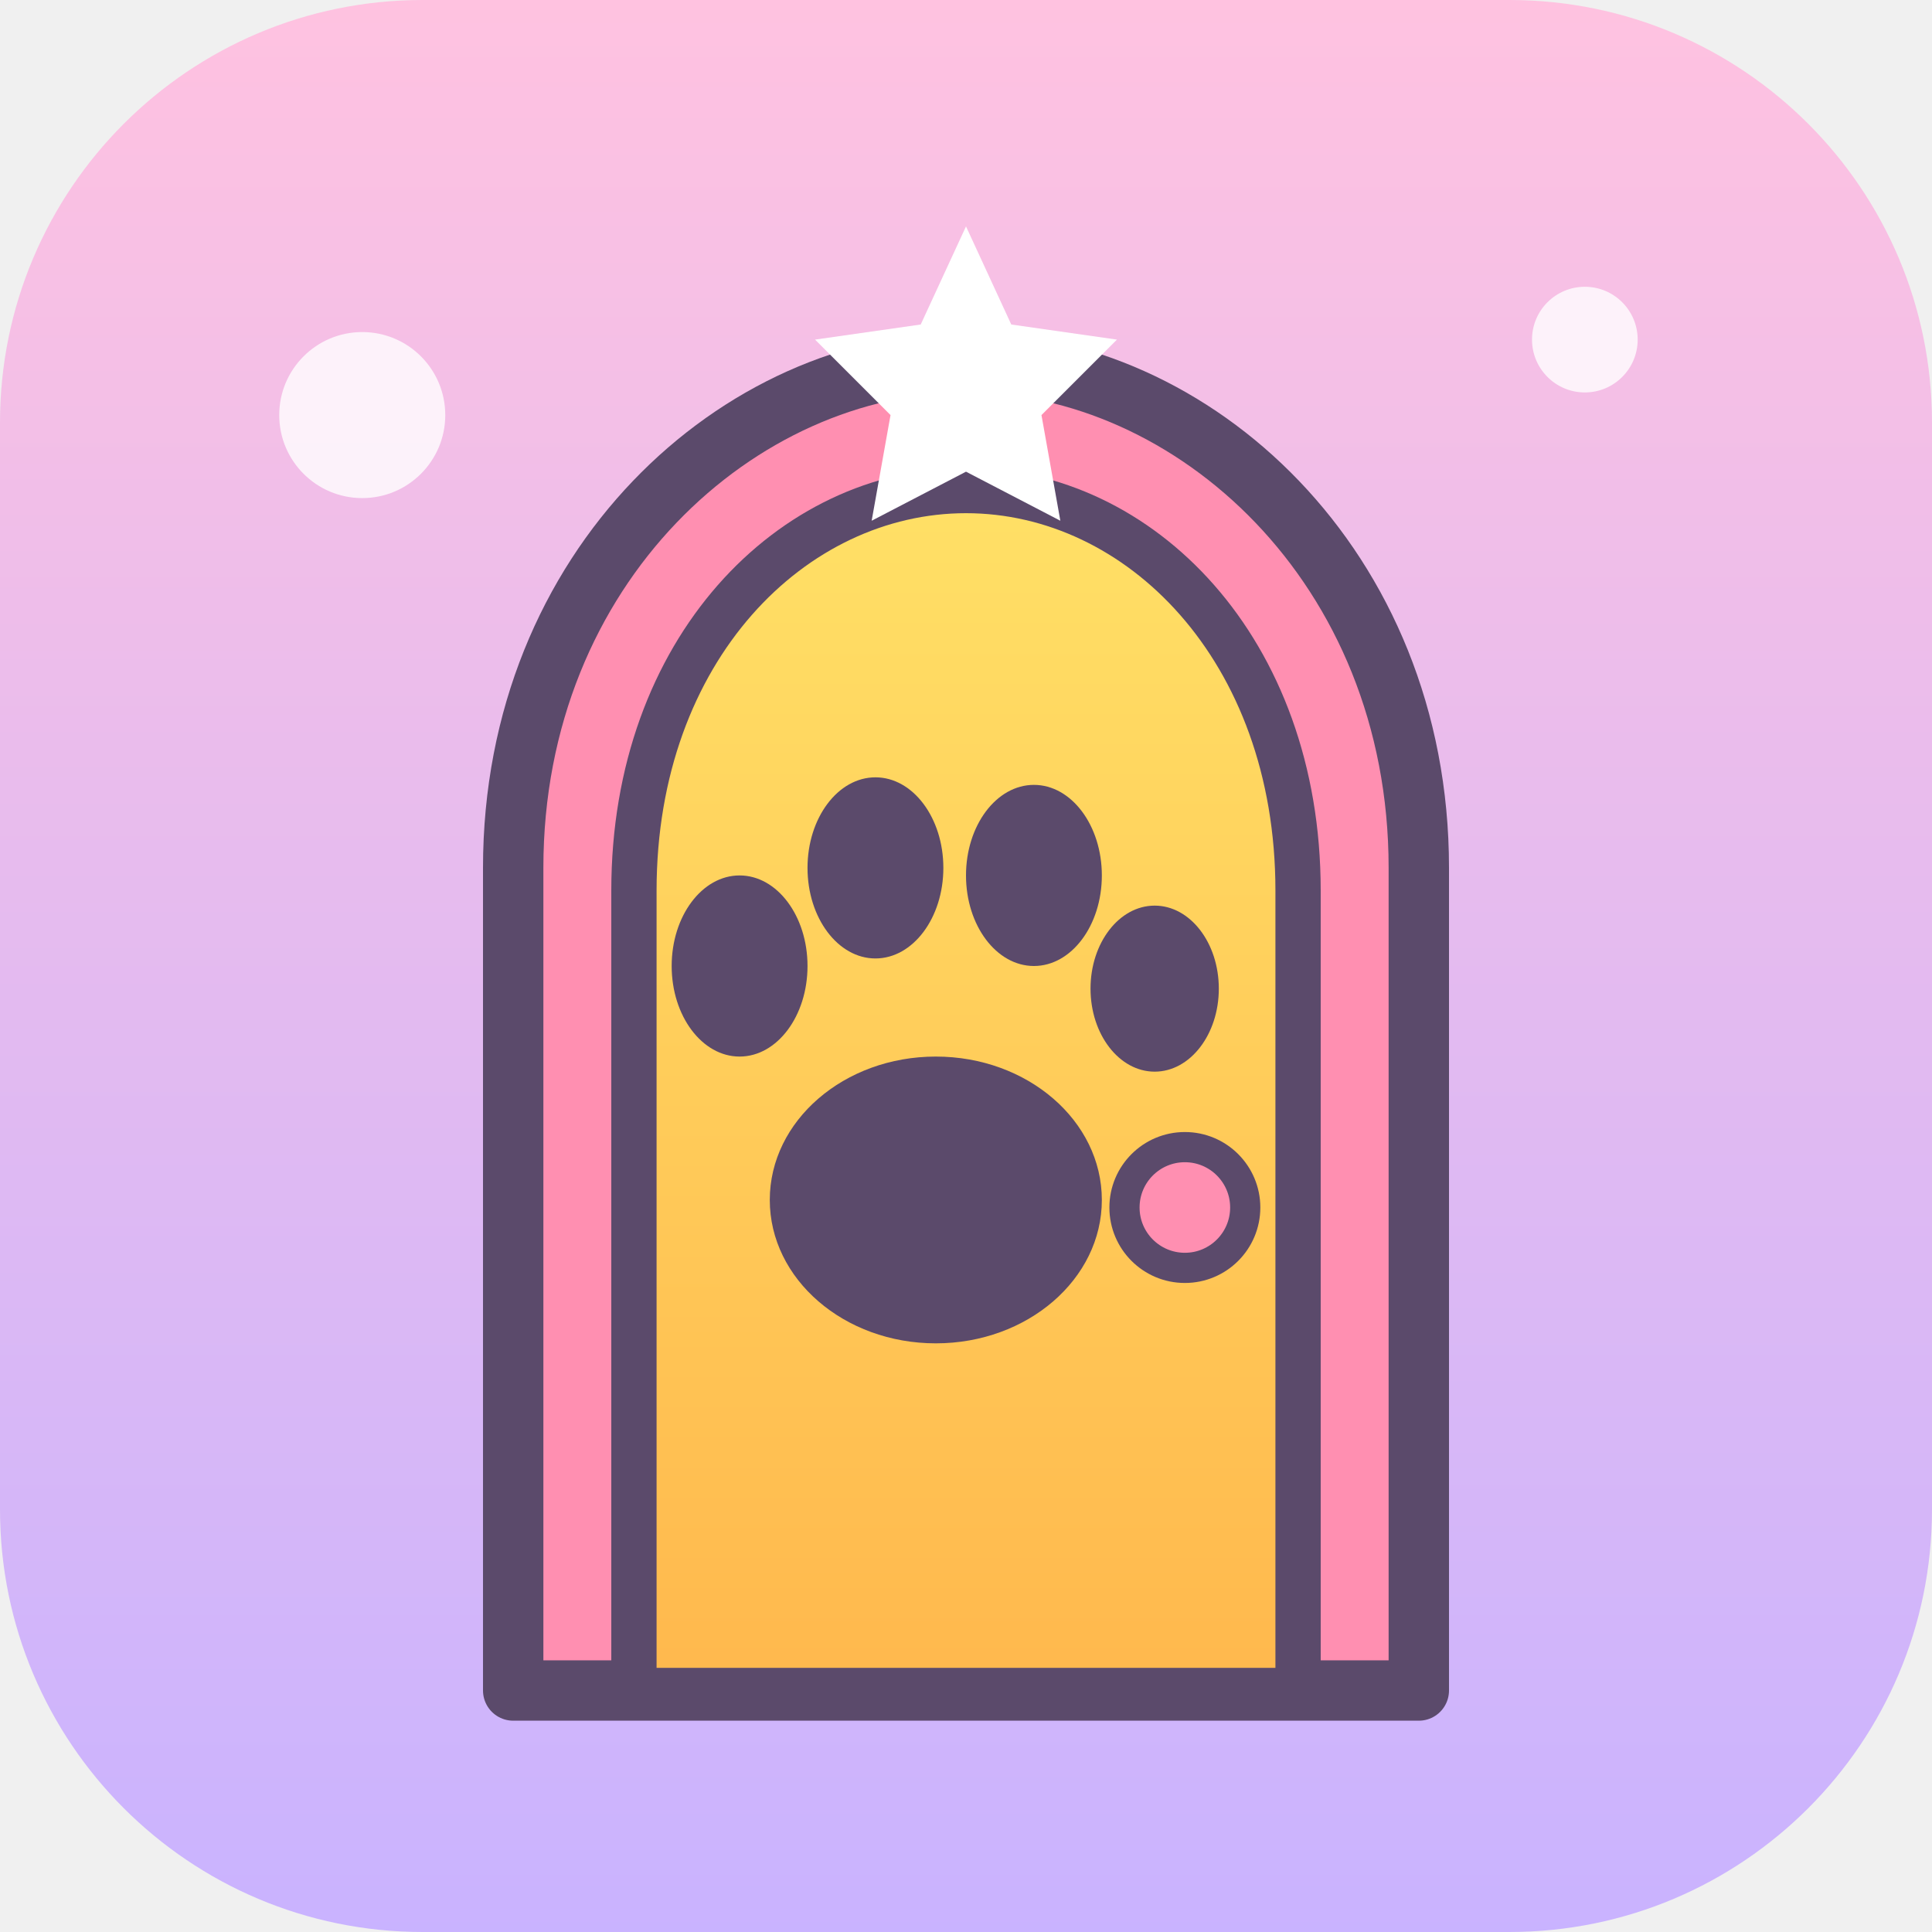
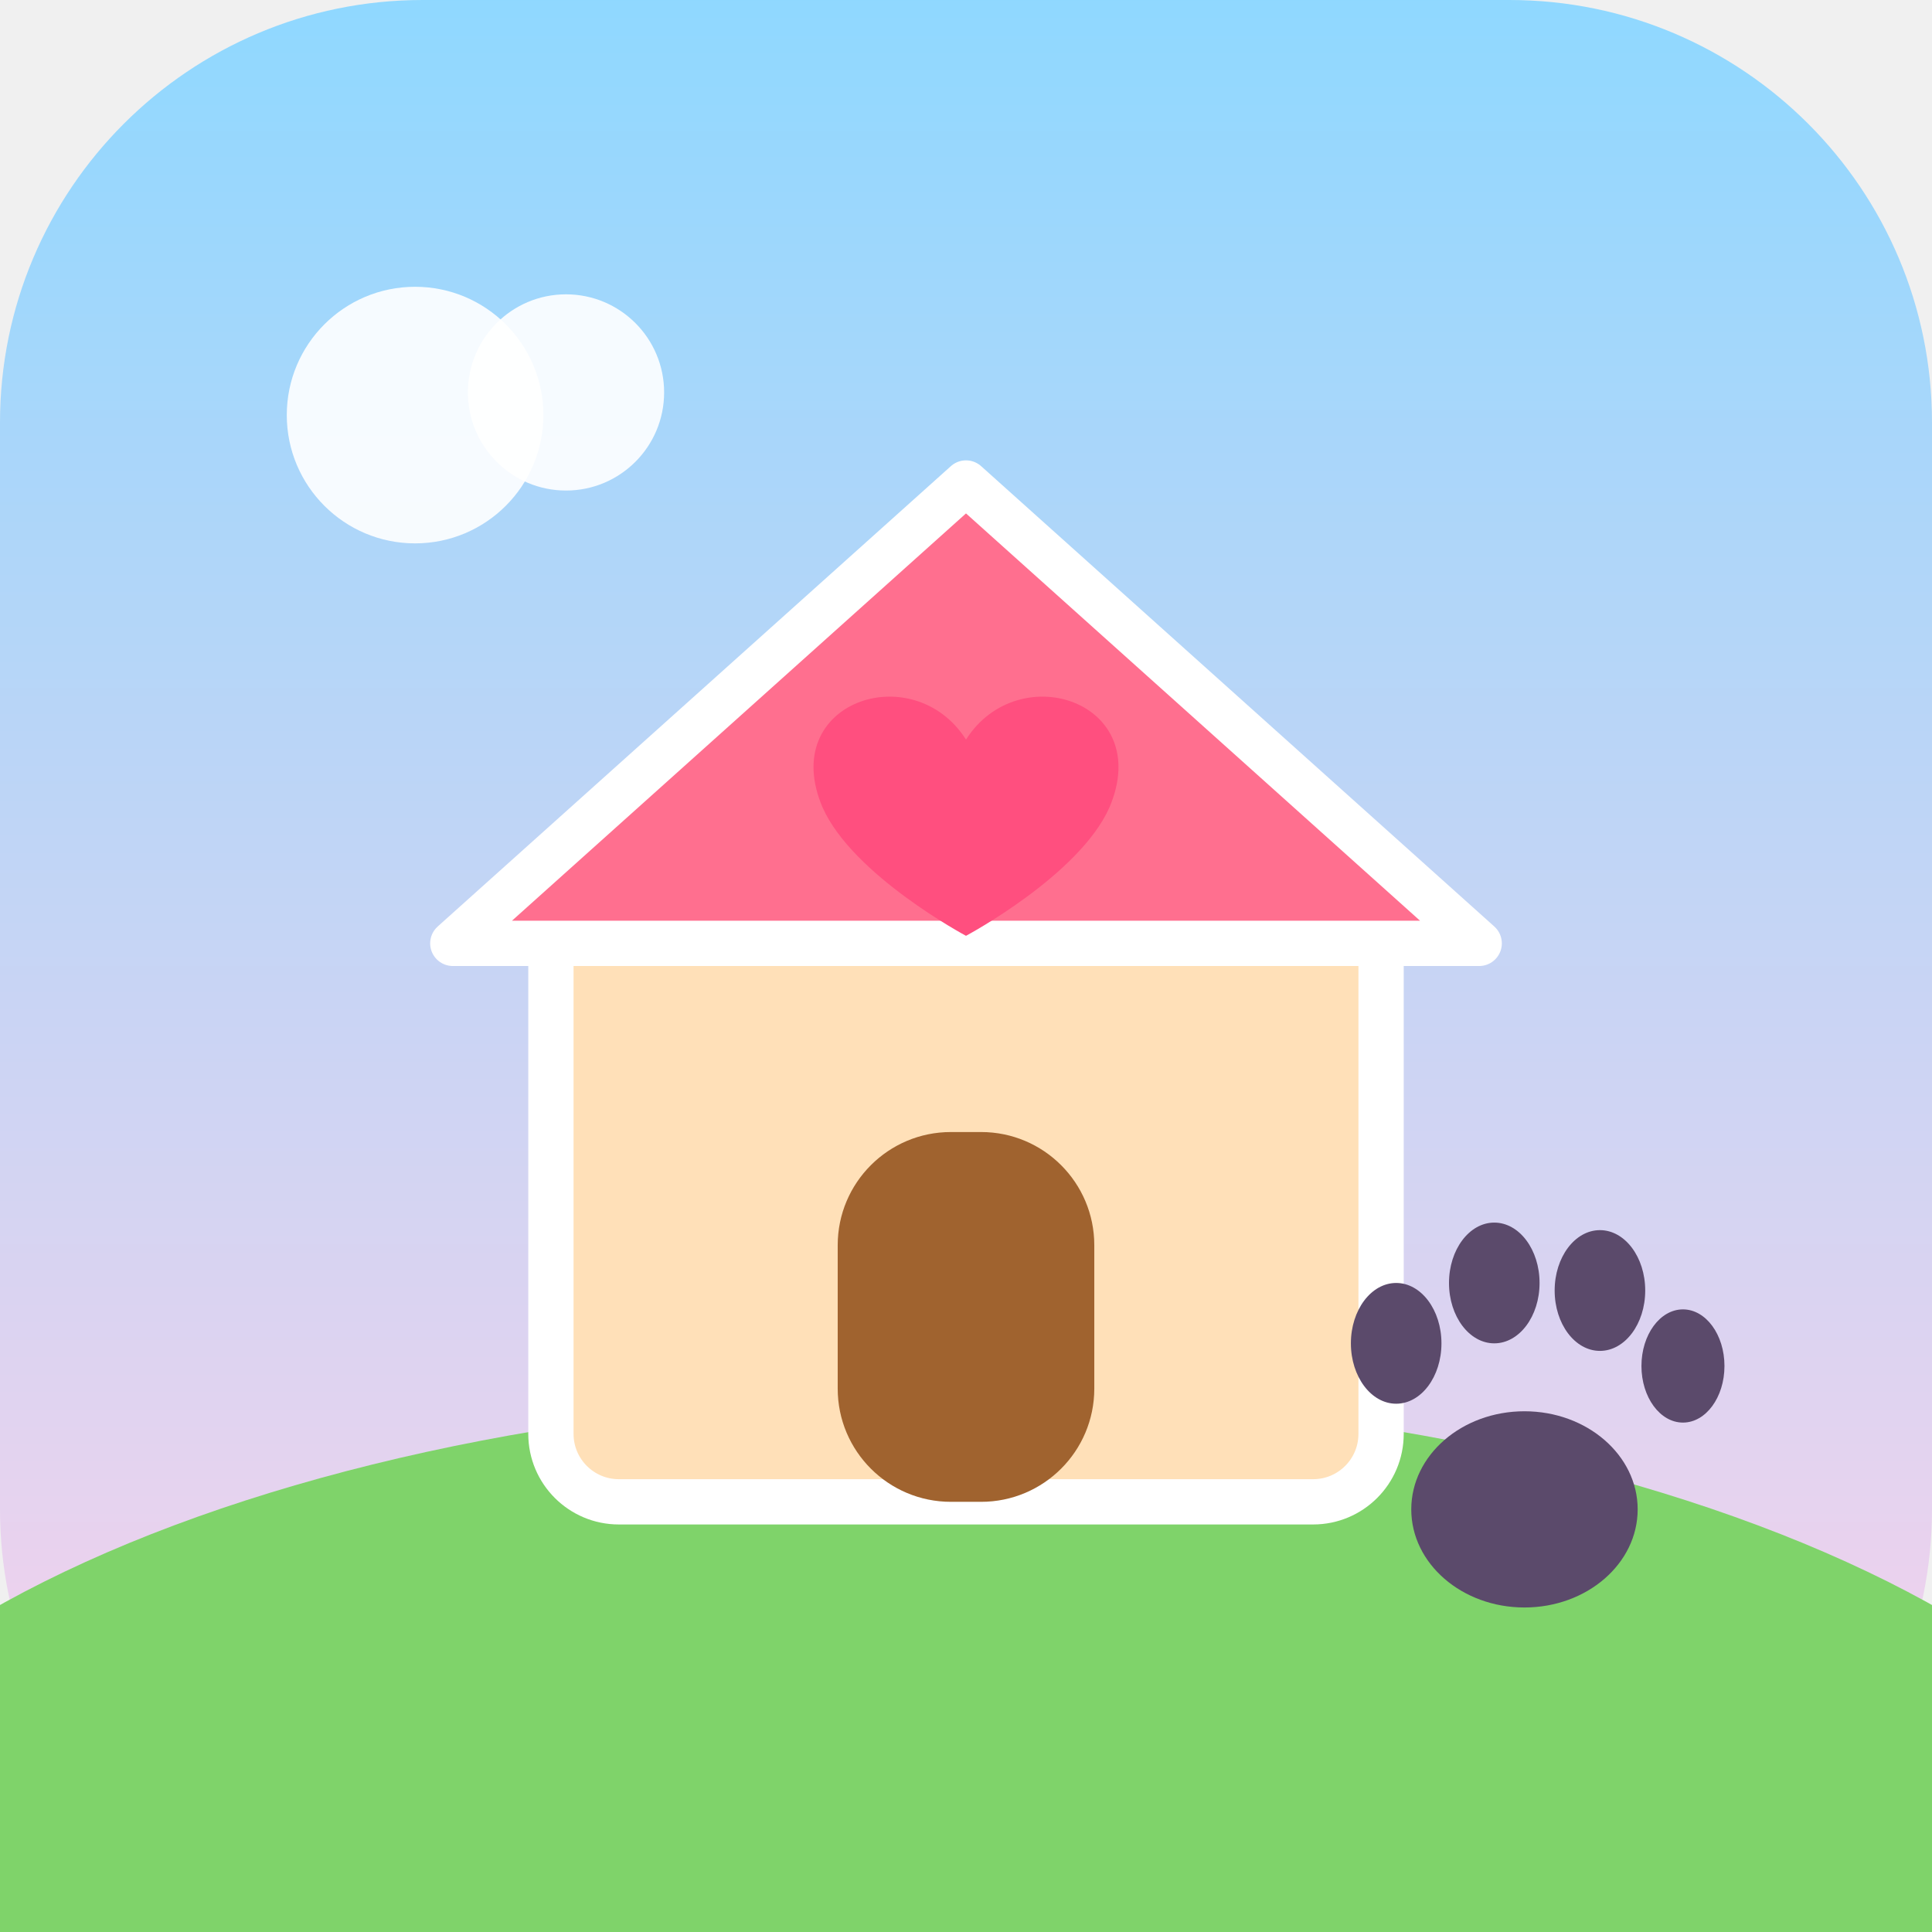
<svg xmlns="http://www.w3.org/2000/svg" viewBox="0 0 512 512">
  <defs>
-     <linearGradient id="bg" x1="0" y1="0" x2="0" y2="1">
-       <stop offset="0" stop-color="#ffc2e0" />
-       <stop offset="1" stop-color="#c9b3ff" />
-     </linearGradient>
-     <linearGradient id="door" x1="0" y1="0" x2="0" y2="1">
-       <stop offset="0" stop-color="#ffe066" />
-       <stop offset="1" stop-color="#ffb84d" />
+     <linearGradient id="sky" x1="0" y1="0" x2="0" y2="1">
+       <stop offset="0" stop-color="#8fd8ff" />
+       <stop offset="1" stop-color="#ffd1ea" />
    </linearGradient>
  </defs>
-   <rect width="512" height="512" rx="112" fill="url(#bg)" />
-   <circle cx="96" cy="110" r="22" fill="#ffffff" opacity=".8" />
-   <circle cx="420" cy="90" r="14" fill="#ffffff" opacity=".8" />
-   <path d="M136 448 V230 C136 150 196 96 256 96 C316 96 376 150 376 230 V448 Z" fill="#ff8fb1" stroke="#5b4a6b" stroke-width="16" stroke-linejoin="round" />
-   <path d="M168 448 V236 C168 172 210 130 256 130 C302 130 344 172 344 236 V448 Z" fill="url(#door)" stroke="#5b4a6b" stroke-width="12" stroke-linejoin="round" />
-   <circle cx="314" cy="320" r="16" fill="#ff8fb1" stroke="#5b4a6b" stroke-width="8" />
+   <rect width="512" height="512" rx="112" fill="url(#sky)" />
+   <circle cx="110" cy="110" r="34" fill="#fff" opacity=".9" />
+   <circle cx="150" cy="104" r="26" fill="#fff" opacity=".9" />
+   <ellipse cx="256" cy="520" rx="330" ry="150" fill="#7fd36a" />
+   <rect x="146" y="228" width="220" height="170" rx="18" fill="#ffe0b8" stroke="#fff" stroke-width="12" />
+   <path d="M120 250 L256 128 L392 250 Z" fill="#ff6f8f" stroke="#fff" stroke-width="12" stroke-linejoin="round" />
+   <rect x="222" y="300" width="68" height="98" rx="30" fill="#a0632f" />
+   <path d="M256 196 c-14 -22 -50 -10 -38 18 c8 18 38 34 38 34 s30 -16 38 -34 c12 -28 -24 -40 -38 -18z" fill="#ff4f7f" />
  <g fill="#5b4a6b">
-     <ellipse cx="248" cy="318" rx="44" ry="38" />
-     <ellipse cx="196" cy="256" rx="18" ry="24" />
-     <ellipse cx="232" cy="230" rx="18" ry="24" />
-     <ellipse cx="274" cy="232" rx="18" ry="24" />
-     <ellipse cx="306" cy="262" rx="17" ry="22" />
+     <ellipse cx="404" cy="400" rx="30" ry="26" />
+     <ellipse cx="370" cy="356" rx="12" ry="16" />
+     <ellipse cx="396" cy="340" rx="12" ry="16" />
+     <ellipse cx="424" cy="342" rx="12" ry="16" />
+     <ellipse cx="446" cy="362" rx="11" ry="15" />
  </g>
-   <path d="M256 60 l12 26 28 4 -20 20 5 28 -25 -13 -25 13 5 -28 -20 -20 28 -4z" fill="#ffffff" />
</svg>
